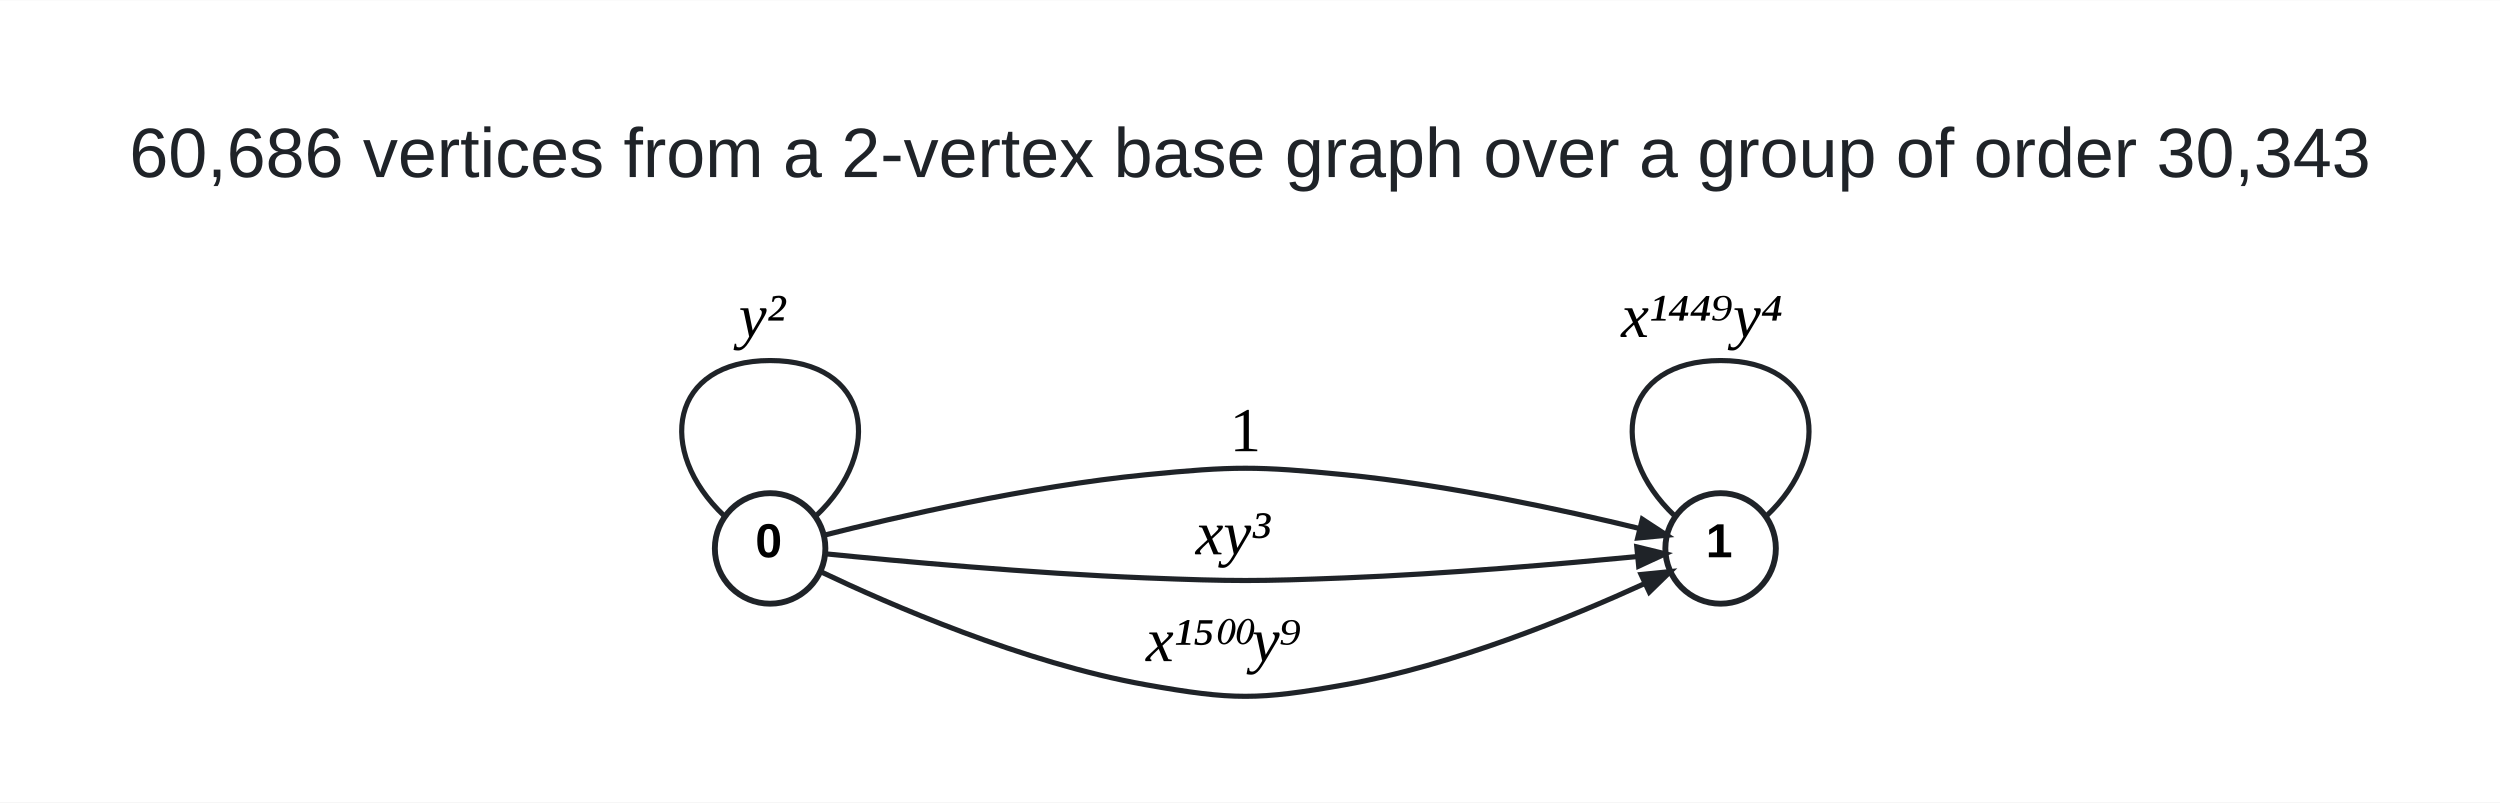
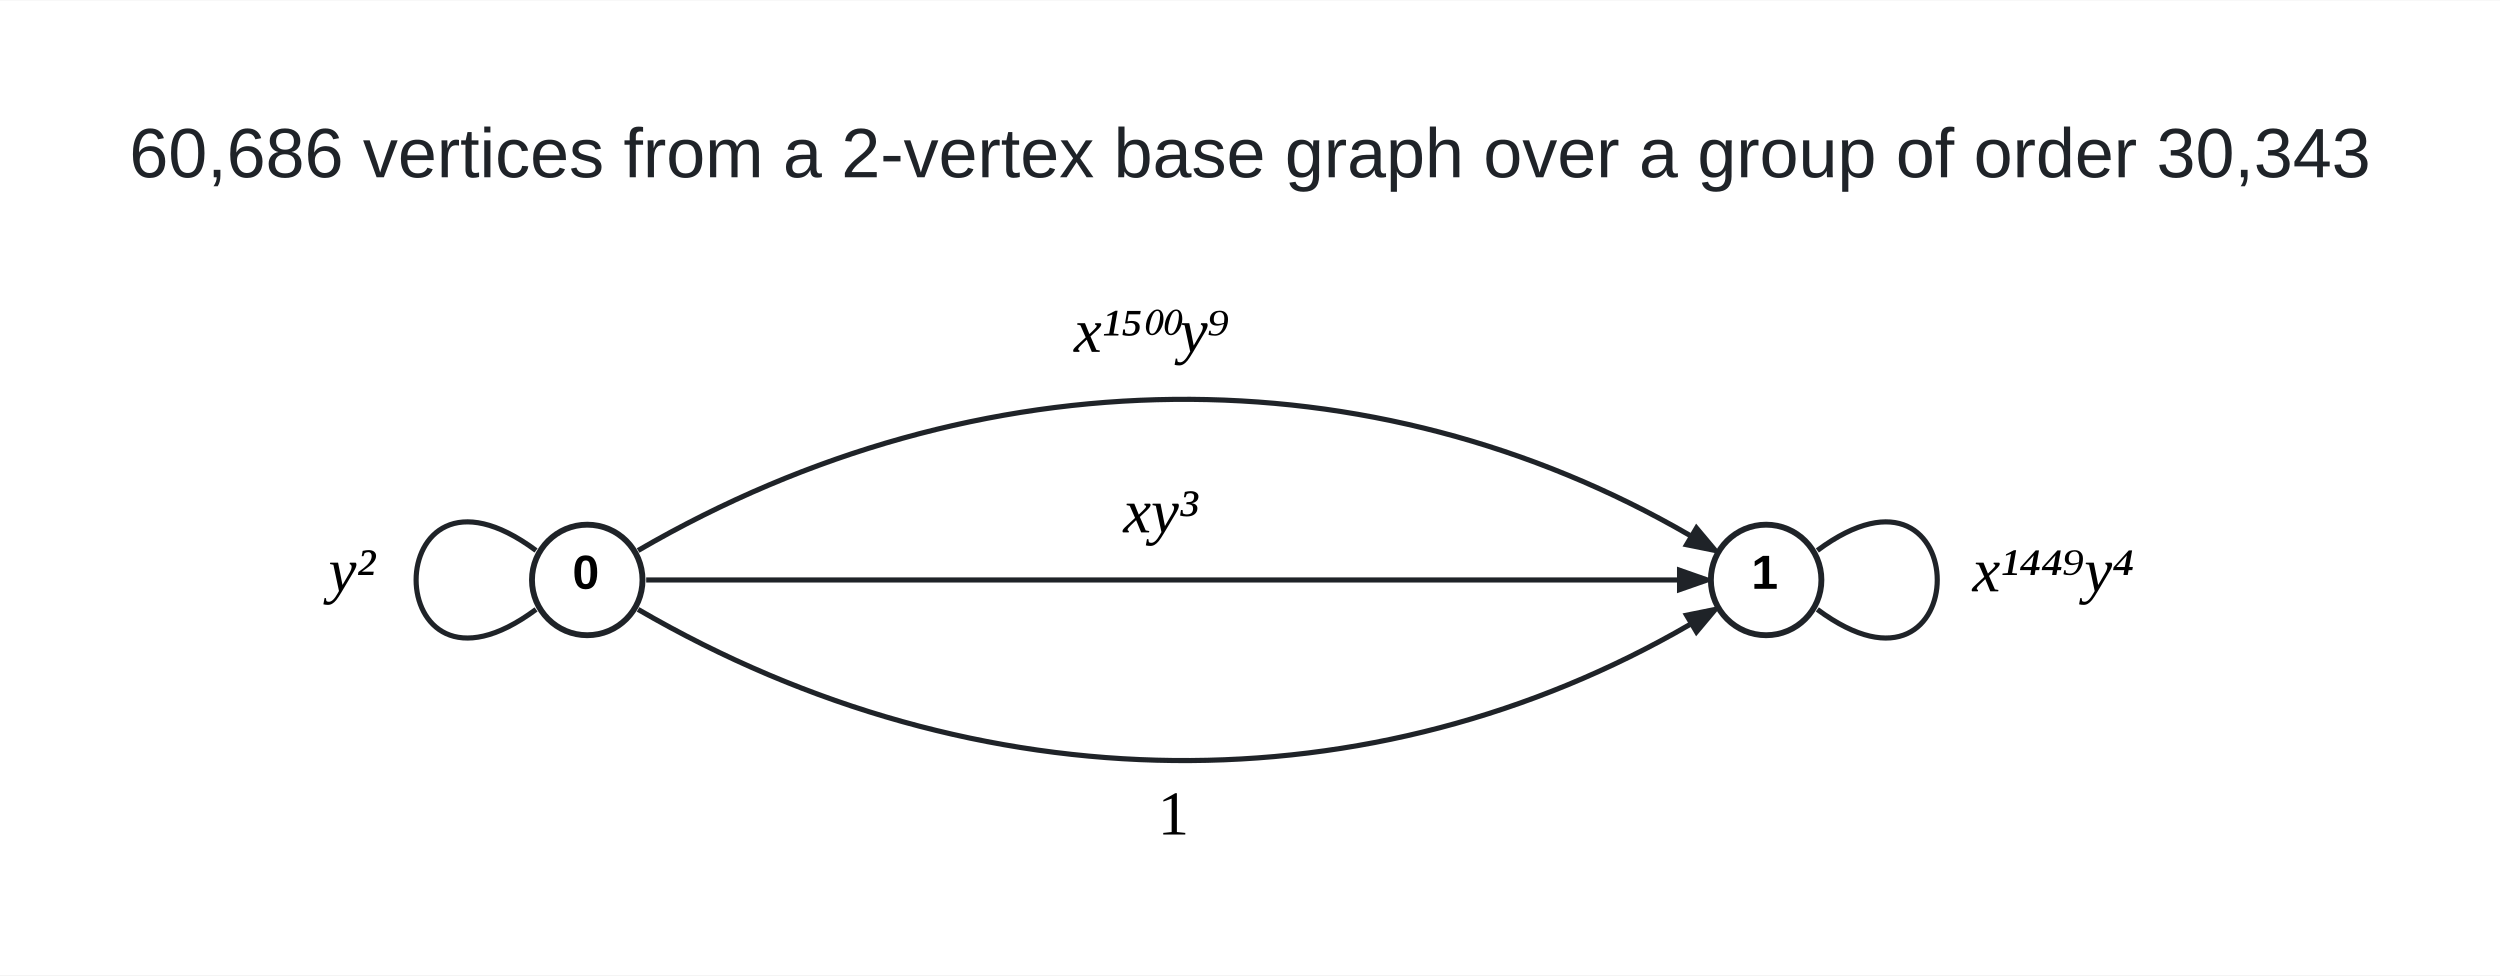
- <svg xmlns="http://www.w3.org/2000/svg" width="679pt" height="218pt" viewBox="0.00 0.00 678.60 217.74">
-   <g id="graph0" class="graph" transform="scale(1 1) rotate(0) translate(28.8 188.94)">
-     <polygon fill="white" stroke="transparent" points="-28.8,28.8 -28.8,-188.94 649.8,-188.94 649.8,28.8 -28.8,28.8" />
-     <text text-anchor="middle" x="310.5" y="-140.94" font-family="Arial" font-size="19.00" fill="#1f2328">60,686 vertices from a 2-vertex base graph over a group of order 30,343</text>
-     <text text-anchor="middle" x="310.5" y="-119.94" font-family="Arial" font-size="19.00" fill="#1f2328"> </text>
-     <g id="node1" class="node">
-       <ellipse fill="none" stroke="#1f2328" stroke-width="1.6" cx="180.24" cy="-40.14" rx="15" ry="15" />
-       <text text-anchor="start" x="176.24" y="-37.74" font-family="Arial" font-weight="bold" font-size="13.00">0</text>
+ <svg xmlns="http://www.w3.org/2000/svg" width="679pt" height="265pt" viewBox="0.00 0.00 678.60 264.60">
+   <g id="graph0" class="graph" transform="scale(1 1) rotate(0) translate(81.2 235.8)">
+     <polygon fill="white" stroke="transparent" points="-81.2,28.8 -81.2,-235.8 597.4,-235.8 597.4,28.8 -81.2,28.8" />
+     <text text-anchor="middle" x="258.1" y="-187.8" font-family="Arial" font-size="19.00" fill="#1f2328">60,686 vertices from a 2-vertex base graph over a group of order 30,343</text>
+     <text text-anchor="middle" x="258.1" y="-166.8" font-family="Arial" font-size="19.00" fill="#1f2328"> </text>
+     <g id="edge1" class="edge">
+       <path fill="none" stroke="#1f2328" stroke-width="1.4" d="M92,-70.5C184.9,-16.5 291.5,-16.5 377.5,-66.4" />
+       <polygon fill="#1f2328" stroke="#1f2328" stroke-width="1.4" points="376.61,-68.93 384.4,-70.5 379.29,-64.41 376.61,-68.93" />
+     </g>
+     <g id="edge2" class="edge">
+       <path fill="none" stroke="#1f2328" stroke-width="1.4" d="M94.2,-78.5C184.9,-78.5 291.5,-78.5 374.2,-78.5" />
+       <polygon fill="#1f2328" stroke="#1f2328" stroke-width="1.4" points="374.7,-81.13 382.2,-78.5 374.7,-75.88 374.7,-81.13" />
+     </g>
+     <g id="edge3" class="edge">
+       <path fill="none" stroke="#1f2328" stroke-width="1.4" d="M92,-86.5C184.9,-140.5 291.5,-140.5 377.5,-90.6" />
+       <polygon fill="#1f2328" stroke="#1f2328" stroke-width="1.4" points="379.29,-92.59 384.4,-86.5 376.61,-88.07 379.29,-92.59" />
    </g>
    <g id="edge4" class="edge">
-       <path fill="none" stroke="#1f2328" stroke-width="1.4" d="M167.84,-48.92C148.98,-66.71 153.11,-91.14 180.24,-91.14 207.36,-91.14 211.5,-66.71 192.64,-48.92" />
-       <text text-anchor="start" x="171.74" y="-97.54" font-family="Times New Roman" font-style="italic" font-size="17.00">y²</text>
+       <path fill="none" stroke="#1f2328" stroke-width="1.4" d="M64.3,-70.5C20.9,-38.3 20.9,-118.7 64.3,-86.5" />
+     </g>
+     <g id="edge5" class="edge">
+       <path fill="none" stroke="#1f2328" stroke-width="1.4" d="M412.1,-86.5C455.5,-118.7 455.5,-38.3 412.1,-70.5" />
+     </g>
+     <g id="node1" class="node">
+       <ellipse fill="white" stroke="#1f2328" stroke-width="1.6" cx="78.2" cy="-78.5" rx="15" ry="15" />
+       <text text-anchor="start" x="74.2" y="-76.1" font-family="Arial" font-weight="bold" font-size="13.00">0</text>
    </g>
    <g id="node2" class="node">
-       <ellipse fill="none" stroke="#1f2328" stroke-width="1.6" cx="438.24" cy="-40.14" rx="15" ry="15" />
-       <text text-anchor="start" x="434.24" y="-37.74" font-family="Arial" font-weight="bold" font-size="13.00">1</text>
+       <ellipse fill="white" stroke="#1f2328" stroke-width="1.6" cx="398.2" cy="-78.5" rx="15" ry="15" />
+       <text text-anchor="start" x="394.2" y="-76.1" font-family="Arial" font-weight="bold" font-size="13.00">1</text>
    </g>
-     <g id="edge1" class="edge">
-       <path fill="none" stroke="#1f2328" stroke-width="1.4" d="M194.83,-43.72C214.11,-48.58 250.57,-57.04 282.24,-60.14 306.12,-62.49 312.35,-62.49 336.24,-60.14 364.19,-57.4 395.88,-50.49 416.19,-45.56" />
-       <polygon fill="#1f2328" stroke="#1f2328" stroke-width="1.4" points="416.99,-48.07 423.64,-43.72 415.73,-42.97 416.99,-48.07" />
-       <text text-anchor="middle" x="309.24" y="-66.54" font-family="Times New Roman" font-size="17.00">1</text>
+     <g id="node3" class="node">
+       <text text-anchor="middle" x="237.3" y="-9.4" font-family="Times New Roman" font-size="17.00">1</text>
    </g>
-     <g id="edge2" class="edge">
-       <path fill="none" stroke="#1f2328" stroke-width="1.4" d="M195.27,-38.68C214.76,-36.73 251.13,-33.37 282.24,-32.14 306.22,-31.2 312.26,-31.2 336.24,-32.14 363.7,-33.23 395.27,-35.97 415.7,-37.94" />
-       <polygon fill="#1f2328" stroke="#1f2328" stroke-width="1.4" points="415.49,-40.56 423.21,-38.68 416,-35.33 415.49,-40.56" />
-       <text text-anchor="start" x="295.74" y="-38.54" font-family="Times New Roman" font-style="italic" font-size="17.00">xy³</text>
+     <g id="node4" class="node">
+       <text text-anchor="start" x="223.7" y="-91.4" font-family="Times New Roman" font-style="italic" font-size="17.00">xy³</text>
    </g>
-     <g id="edge3" class="edge">
-       <path fill="none" stroke="#1f2328" stroke-width="1.4" d="M193.91,-33.85C212.65,-24.92 249.14,-9.02 282.24,-3.14 305.87,1.05 312.61,1.05 336.24,-3.14 365.59,-8.35 397.6,-21.45 417.55,-30.57" />
-       <polygon fill="#1f2328" stroke="#1f2328" stroke-width="1.4" points="416.66,-33.06 424.57,-33.85 418.88,-28.3 416.66,-33.06" />
-       <text text-anchor="start" x="282.24" y="-9.54" font-family="Times New Roman" font-style="italic" font-size="17.00">x¹⁵⁰⁰y⁹</text>
+     <g id="node5" class="node">
+       <text text-anchor="start" x="210.3" y="-140.4" font-family="Times New Roman" font-style="italic" font-size="17.00">x¹⁵⁰⁰y⁹</text>
    </g>
-     <g id="edge5" class="edge">
-       <path fill="none" stroke="#1f2328" stroke-width="1.4" d="M425.84,-48.92C406.98,-66.71 411.11,-91.14 438.24,-91.14 465.36,-91.14 469.5,-66.71 450.64,-48.92" />
-       <text text-anchor="start" x="411.24" y="-97.54" font-family="Times New Roman" font-style="italic" font-size="17.00">x¹⁴⁴⁹y⁴</text>
+     <g id="node8" class="node">
+       <text text-anchor="start" x="8" y="-75.4" font-family="Times New Roman" font-style="italic" font-size="17.00">y²</text>
+     </g>
+     <g id="node11" class="node">
+       <text text-anchor="start" x="454.2" y="-75.4" font-family="Times New Roman" font-style="italic" font-size="17.00">x¹⁴⁴⁹y⁴</text>
    </g>
  </g>
</svg>
